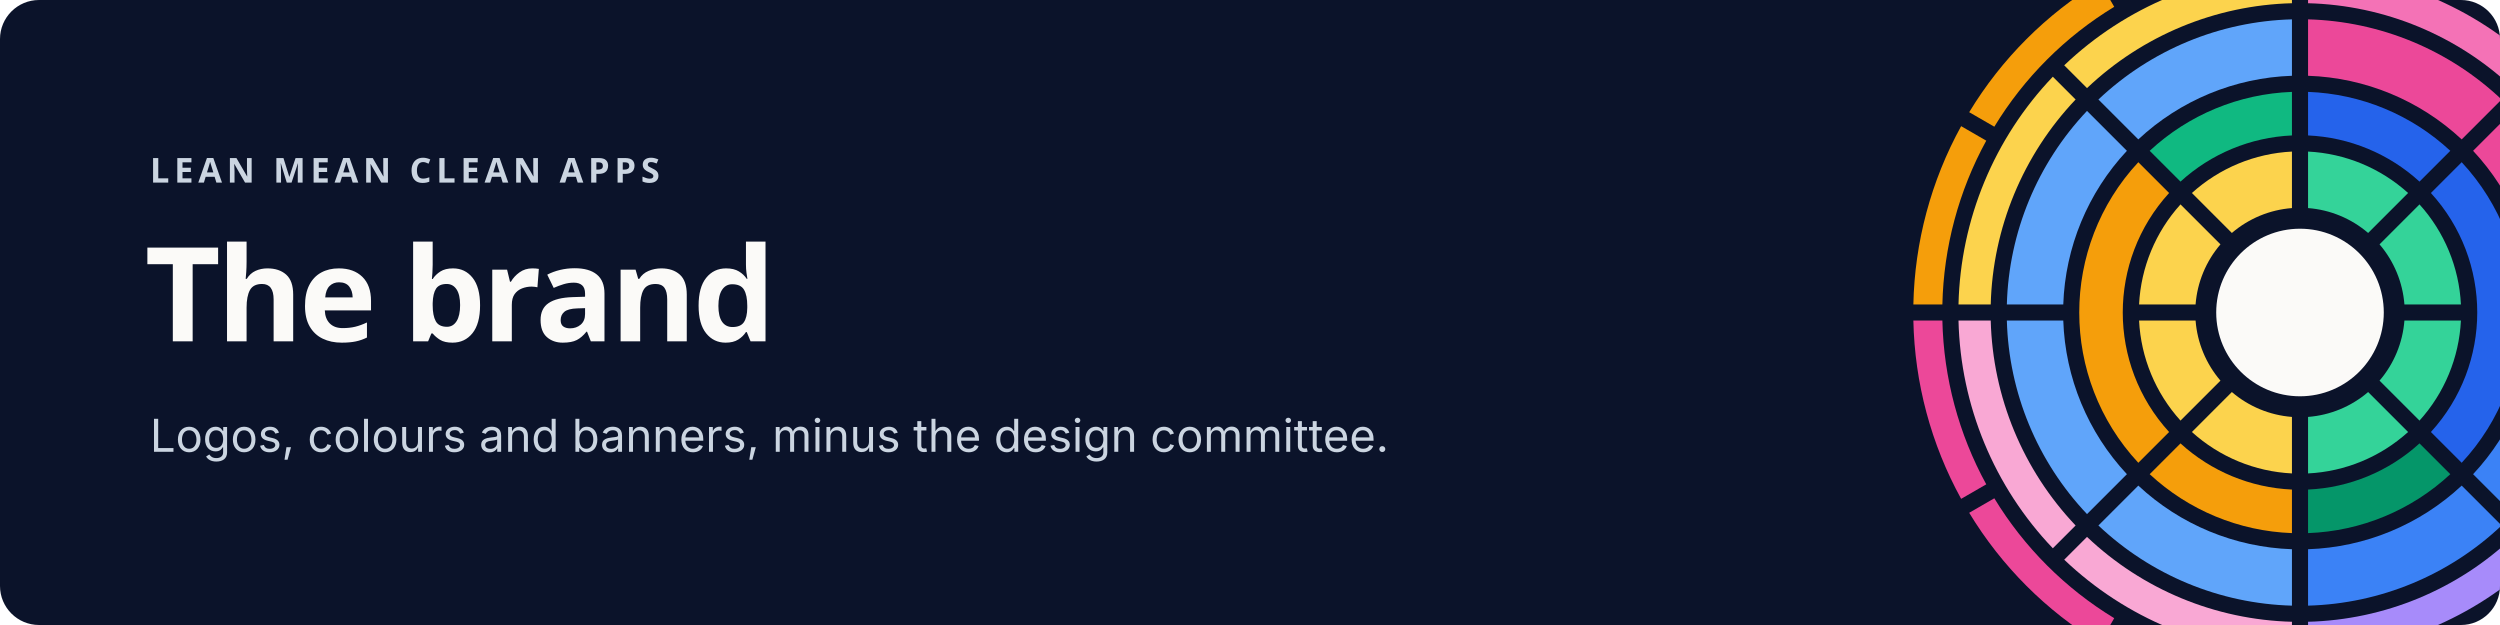
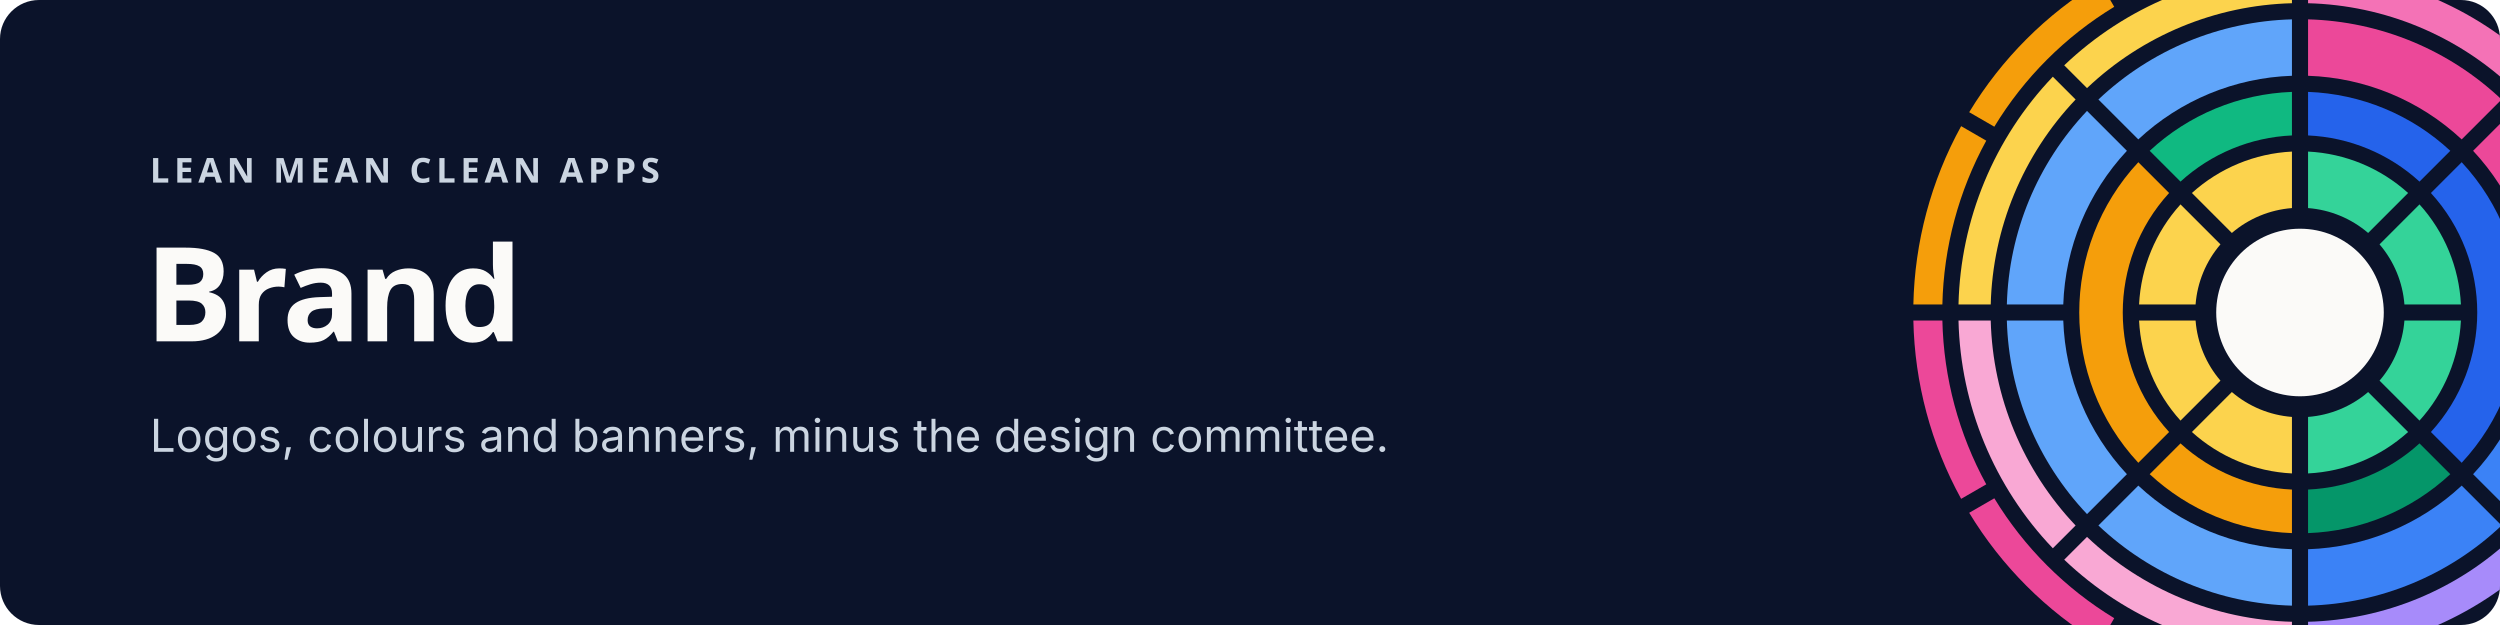
- <svg xmlns="http://www.w3.org/2000/svg" viewBox="0 0 1280 320" width="1280" height="320" role="img" aria-label="The brand. Logos, colours and banners, minus the design committee.">
+ <svg xmlns="http://www.w3.org/2000/svg" viewBox="0 0 1280 320" width="1280" height="320" role="img" aria-label="Brand. Logos, colours and banners, minus the design committee.">
  <clipPath id="frame">
    <rect width="1280" height="320" rx="20" />
  </clipPath>
  <g clip-path="url(#frame)">
    <g id="background">
      <rect width="1280" height="320" fill="#0B132A" />
    </g>
    <g id="logo">
      <g transform="translate(966.4 -51.2) scale(0.4125)">
        <path d="M522 32.1A480 480 0 0 1 743.29 91.4L725.28 122.58A444 444 0 0 0 522 68.11Z" fill="#DB2777" />
        <path d="M760.61 101.4A480 480 0 0 1 922.6 263.39L891.42 281.4A444 444 0 0 0 742.6 132.58Z" fill="#DB2777" />
        <path d="M932.6 280.71A480 480 0 0 1 991.9 502L955.89 502A444 444 0 0 0 901.42 298.72Z" fill="#DB2777" />
        <path d="M991.9 522A480 480 0 0 1 932.6 743.29L901.42 725.28A444 444 0 0 0 955.89 522Z" fill="#7C3AED" />
        <path d="M922.6 760.61A480 480 0 0 1 760.61 922.6L742.6 891.42A444 444 0 0 0 891.42 742.6Z" fill="#7C3AED" />
        <path d="M743.29 932.6A480 480 0 0 1 522 991.9L522 955.89A444 444 0 0 0 725.28 901.42Z" fill="#7C3AED" />
        <path d="M502 991.9A480 480 0 0 1 280.71 932.6L298.72 901.42A444 444 0 0 0 502 955.89Z" fill="#EC4899" />
        <path d="M263.39 922.6A480 480 0 0 1 101.4 760.61L132.58 742.6A444 444 0 0 0 281.4 891.42Z" fill="#EC4899" />
        <path d="M91.4 743.29A480 480 0 0 1 32.1 522L68.11 522A444 444 0 0 0 122.58 725.28Z" fill="#EC4899" />
        <path d="M32.1 502A480 480 0 0 1 91.4 280.71L122.58 298.72A444 444 0 0 0 68.11 502Z" fill="#F59E0B" />
        <path d="M101.4 263.39A480 480 0 0 1 263.39 101.4L281.4 132.58A444 444 0 0 0 132.58 281.4Z" fill="#F59E0B" />
        <path d="M280.71 91.4A480 480 0 0 1 502 32.1L502 68.11A444 444 0 0 0 298.72 122.58Z" fill="#F59E0B" />
        <path d="M522 88.12A424 424 0 0 1 804.66 205.2L776.37 233.49A384 384 0 0 0 522 128.13Z" fill="#F472B6" />
        <path d="M818.8 219.34A424 424 0 0 1 935.88 502L895.87 502A384 384 0 0 0 790.51 247.63Z" fill="#F472B6" />
        <path d="M935.88 522A424 424 0 0 1 818.8 804.66L790.51 776.37A384 384 0 0 0 895.87 522Z" fill="#A78BFA" />
        <path d="M804.66 818.8A424 424 0 0 1 522 935.88L522 895.87A384 384 0 0 0 776.37 790.51Z" fill="#A78BFA" />
        <path d="M502 935.88A424 424 0 0 1 219.34 818.8L247.63 790.51A384 384 0 0 0 502 895.87Z" fill="#F9A8D4" />
        <path d="M205.2 804.66A424 424 0 0 1 88.12 522L128.13 522A384 384 0 0 0 233.49 776.37Z" fill="#F9A8D4" />
        <path d="M88.12 502A424 424 0 0 1 205.2 219.34L233.49 247.63A384 384 0 0 0 128.13 502Z" fill="#FCD34D" />
        <path d="M219.34 205.2A424 424 0 0 1 502 88.12L502 128.13A384 384 0 0 0 247.63 233.49Z" fill="#FCD34D" />
        <path d="M522 148.14A364 364 0 0 1 762.22 247.64L712.7 297.16A294 294 0 0 0 522 218.17Z" fill="#EC4899" />
        <path d="M776.36 261.78A364 364 0 0 1 875.86 502L805.83 502A294 294 0 0 0 726.84 311.3Z" fill="#EC4899" />
        <path d="M875.86 522A364 364 0 0 1 776.36 762.22L726.84 712.7A294 294 0 0 0 805.83 522Z" fill="#3B82F6" />
        <path d="M762.22 776.36A364 364 0 0 1 522 875.86L522 805.83A294 294 0 0 0 712.7 726.84Z" fill="#3B82F6" />
        <path d="M502 875.86A364 364 0 0 1 261.78 776.36L311.3 726.84A294 294 0 0 0 502 805.83Z" fill="#60A5FA" />
        <path d="M247.64 762.22A364 364 0 0 1 148.14 522L218.17 522A294 294 0 0 0 297.16 712.7Z" fill="#60A5FA" />
        <path d="M148.14 502A364 364 0 0 1 247.64 261.78L297.16 311.3A294 294 0 0 0 218.17 502Z" fill="#60A5FA" />
        <path d="M261.78 247.64A364 364 0 0 1 502 148.14L502 218.17A294 294 0 0 0 311.3 297.16Z" fill="#60A5FA" />
        <path d="M522 238.18A274 274 0 0 1 698.55 311.31L660.33 349.53A220 220 0 0 0 522 292.23Z" fill="#2563EB" />
        <path d="M712.69 325.45A274 274 0 0 1 712.69 698.55L674.47 660.33A220 220 0 0 0 674.47 363.67Z" fill="#2563EB" />
        <path d="M698.55 712.69A274 274 0 0 1 522 785.82L522 731.77A220 220 0 0 0 660.33 674.47Z" fill="#059669" />
        <path d="M502 785.82A274 274 0 0 1 325.45 712.69L363.67 674.47A220 220 0 0 0 502 731.77Z" fill="#F59E0B" />
        <path d="M311.31 698.55A274 274 0 0 1 311.31 325.45L349.53 363.67A220 220 0 0 0 349.53 660.33Z" fill="#F59E0B" />
        <path d="M325.45 311.31A274 274 0 0 1 502 238.18L502 292.23A220 220 0 0 0 363.67 349.53Z" fill="#10B981" />
        <path d="M522 312.25A200 200 0 0 1 646.17 363.68L596.58 413.28A130 130 0 0 0 522 382.39Z" fill="#34D399" />
        <path d="M660.32 377.83A200 200 0 0 1 711.75 502L641.61 502A130 130 0 0 0 610.72 427.42Z" fill="#34D399" />
        <path d="M711.75 522A200 200 0 0 1 660.32 646.17L610.72 596.58A130 130 0 0 0 641.61 522Z" fill="#34D399" />
        <path d="M646.17 660.32A200 200 0 0 1 522 711.75L522 641.61A130 130 0 0 0 596.58 610.72Z" fill="#34D399" />
        <path d="M502 711.75A200 200 0 0 1 377.83 660.32L427.42 610.72A130 130 0 0 0 502 641.61Z" fill="#FCD34D" />
        <path d="M363.68 646.17A200 200 0 0 1 312.25 522L382.39 522A130 130 0 0 0 413.28 596.58Z" fill="#FCD34D" />
        <path d="M312.25 502A200 200 0 0 1 363.68 377.83L413.28 427.42A130 130 0 0 0 382.39 502Z" fill="#FCD34D" />
        <path d="M377.83 363.68A200 200 0 0 1 502 312.25L502 382.39A130 130 0 0 0 427.42 413.28Z" fill="#FCD34D" />
        <circle cx="512" cy="512" r="104" fill="#FBFAF8" />
      </g>
    </g>
    <g id="kicker">
      <text x="76.8" y="93.49" fill="#CBD5E1" font-family="JetBrains Mono" font-weight="600" font-size="17.6" letter-spacing="2.46">LEAN MEAN CLEAN APPS</text>
    </g>
    <g id="title">
-       <text x="74.11" y="174.77" fill="#FBFAF8" font-family="Bricolage Grotesque" font-weight="800" font-size="67.2" letter-spacing="-2.02">The brand</text>
+       <text x="74.11" y="174.77" fill="#FBFAF8" font-family="Bricolage Grotesque" font-weight="800" font-size="67.2" letter-spacing="-2.02">Brand</text>
    </g>
    <g id="tagline">
      <text x="76.8" y="231.31" fill="#CBD5E1" font-family="Inter" font-weight="400" font-size="23.2">Logos, colours and banners, minus the design committee.</text>
    </g>
  </g>
</svg>
